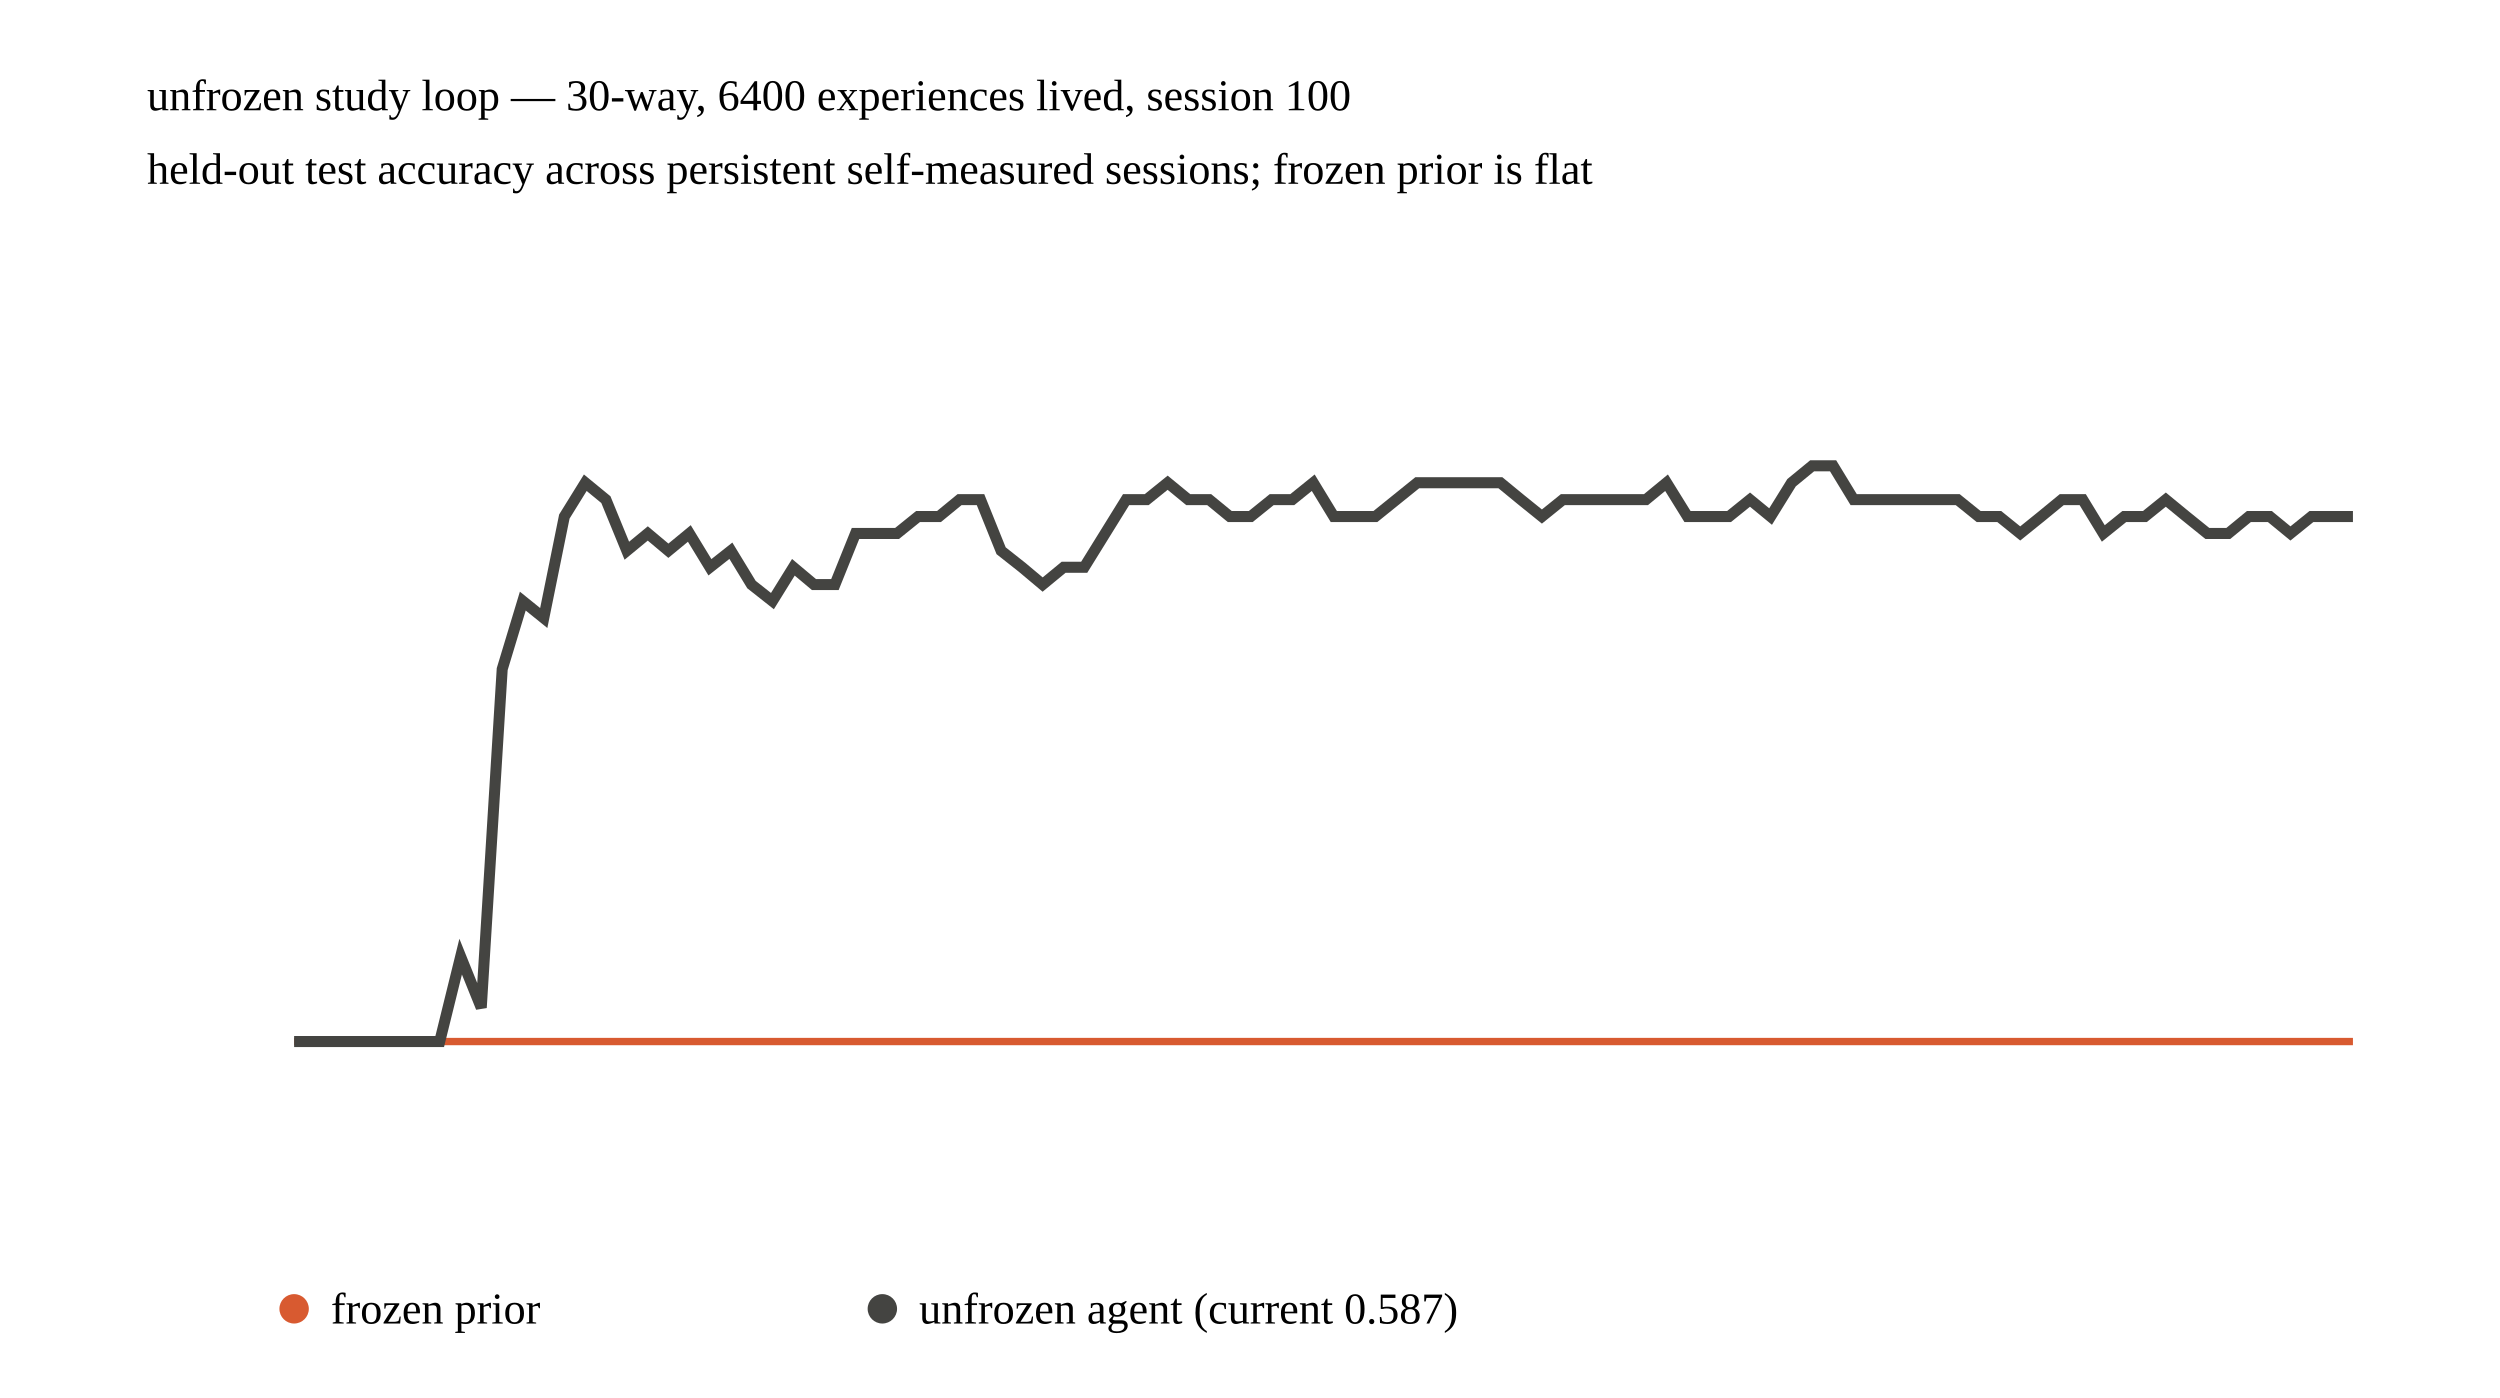
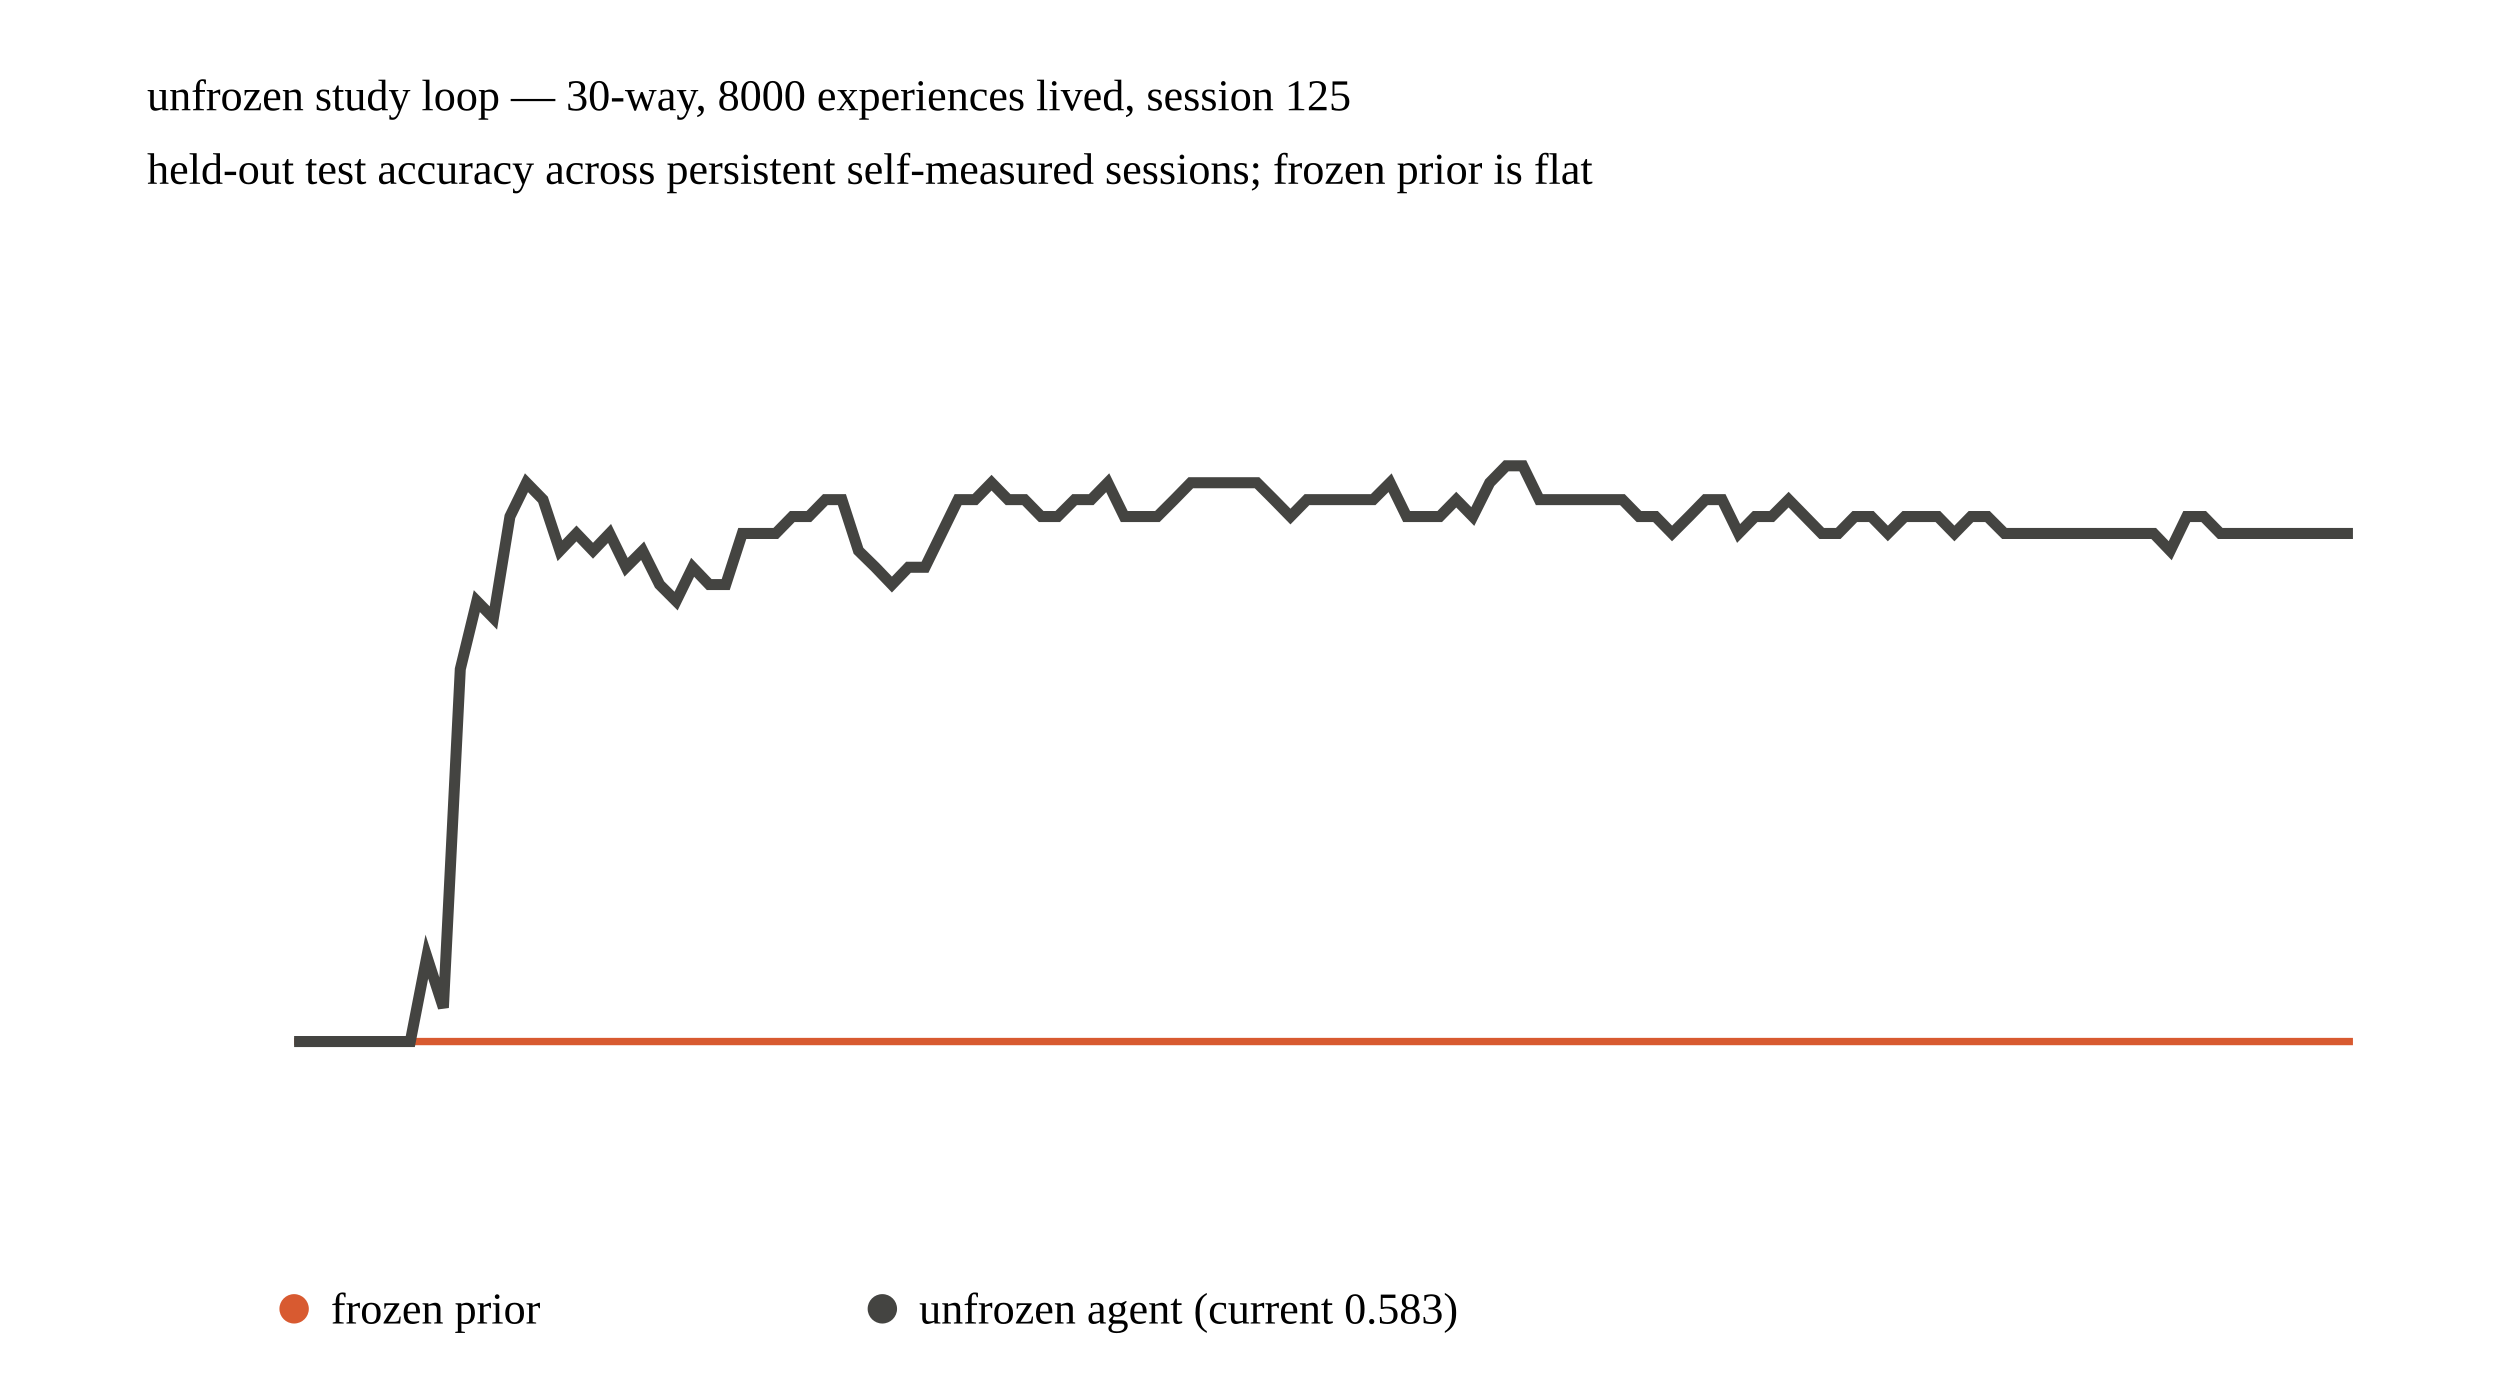
<svg xmlns="http://www.w3.org/2000/svg" width="100%" viewBox="0 0 680 380" role="img">
-   <text x="40" y="30" class="th">unfrozen study loop — 30-way, 6400 experiences lived, session 100</text>
+   <text x="40" y="30" class="th">unfrozen study loop — 30-way, 8000 experiences lived, session 125</text>
  <text x="40" y="50" class="ts">held-out test accuracy across persistent self-measured sessions; frozen prior is flat</text>
-   <polyline points="80.0,283.3 85.7,283.3 91.3,283.3 97.0,283.3 102.6,283.3 108.3,283.3 113.9,283.3 119.6,283.3 125.3,283.3 130.9,283.3 136.6,283.3 142.2,283.3 147.9,283.3 153.5,283.3 159.2,283.3 164.8,283.3 170.5,283.3 176.2,283.3 181.8,283.3 187.5,283.3 193.1,283.3 198.8,283.3 204.4,283.3 210.1,283.3 215.8,283.3 221.4,283.3 227.1,283.3 232.7,283.3 238.4,283.3 244.0,283.3 249.7,283.3 255.4,283.3 261.0,283.3 266.7,283.3 272.3,283.3 278.0,283.3 283.6,283.3 289.3,283.3 294.9,283.3 300.6,283.3 306.3,283.3 311.9,283.3 317.6,283.3 323.2,283.3 328.9,283.3 334.5,283.3 340.2,283.3 345.9,283.3 351.5,283.3 357.2,283.3 362.8,283.3 368.5,283.3 374.1,283.3 379.8,283.3 385.5,283.3 391.1,283.3 396.8,283.3 402.4,283.3 408.1,283.3 413.7,283.3 419.4,283.3 425.1,283.3 430.7,283.3 436.4,283.3 442.0,283.3 447.7,283.3 453.3,283.3 459.0,283.3 464.6,283.3 470.3,283.3 476.0,283.3 481.6,283.3 487.3,283.3 492.9,283.3 498.6,283.3 504.2,283.3 509.9,283.3 515.6,283.3 521.2,283.3 526.9,283.3 532.5,283.3 538.2,283.3 543.8,283.3 549.5,283.3 555.2,283.3 560.8,283.3 566.5,283.3 572.1,283.3 577.8,283.3 583.4,283.3 589.1,283.3 594.7,283.3 600.4,283.3 606.1,283.3 611.7,283.3 617.4,283.3 623.0,283.3 628.7,283.3 634.3,283.3 640.0,283.3" fill="none" stroke="#D85A30" stroke-width="2" />
-   <polyline points="80.0,283.3 85.7,283.3 91.3,283.3 97.0,283.3 102.6,283.3 108.3,283.3 113.9,283.3 119.6,283.3 125.3,260.2 130.9,274.1 136.6,182.0 142.2,163.5 147.9,168.1 153.5,140.5 159.2,131.3 164.8,135.9 170.5,149.8 176.2,145.1 181.8,149.8 187.5,145.1 193.1,154.3 198.8,149.8 204.4,159.0 210.1,163.5 215.8,154.3 221.4,159.0 227.1,159.0 232.7,145.1 238.4,145.1 244.0,145.1 249.7,140.5 255.4,140.5 261.0,135.9 266.7,135.9 272.3,149.8 278.0,154.3 283.6,159.0 289.3,154.3 294.9,154.3 300.6,145.1 306.3,135.9 311.9,135.9 317.6,131.3 323.2,135.9 328.9,135.9 334.5,140.5 340.2,140.5 345.9,135.9 351.5,135.9 357.2,131.3 362.8,140.5 368.5,140.5 374.1,140.5 379.8,135.9 385.5,131.3 391.1,131.3 396.8,131.3 402.4,131.3 408.1,131.3 413.7,135.9 419.4,140.5 425.1,135.9 430.7,135.9 436.4,135.9 442.0,135.9 447.7,135.9 453.3,131.3 459.0,140.5 464.6,140.5 470.3,140.5 476.0,135.9 481.6,140.5 487.3,131.3 492.9,126.7 498.6,126.7 504.2,135.9 509.9,135.9 515.6,135.9 521.2,135.9 526.9,135.9 532.5,135.9 538.2,140.5 543.8,140.5 549.5,145.1 555.2,140.5 560.8,135.9 566.5,135.9 572.1,145.1 577.8,140.5 583.4,140.5 589.1,135.9 594.7,140.5 600.4,145.1 606.1,145.1 611.7,140.5 617.4,140.5 623.0,145.1 628.7,140.5 634.3,140.5 640.0,140.5" fill="none" stroke="#444441" stroke-width="3" />
+   <polyline points="80.0,283.3 84.5,283.3 89.0,283.3 93.5,283.3 98.1,283.3 102.6,283.3 107.1,283.3 111.6,283.3 116.1,283.3 120.6,283.3 125.2,283.3 129.7,283.3 134.2,283.3 138.7,283.3 143.2,283.3 147.7,283.3 152.3,283.3 156.8,283.3 161.3,283.3 165.8,283.3 170.3,283.3 174.8,283.3 179.4,283.3 183.9,283.3 188.4,283.3 192.9,283.3 197.4,283.3 201.9,283.3 206.5,283.3 211.0,283.3 215.5,283.3 220.0,283.3 224.5,283.3 229.0,283.3 233.5,283.3 238.1,283.3 242.6,283.3 247.1,283.3 251.6,283.3 256.1,283.3 260.6,283.3 265.2,283.3 269.7,283.3 274.2,283.3 278.7,283.3 283.2,283.3 287.7,283.3 292.3,283.3 296.8,283.3 301.3,283.3 305.8,283.3 310.3,283.3 314.8,283.3 319.4,283.3 323.9,283.3 328.4,283.3 332.9,283.3 337.4,283.3 341.9,283.3 346.5,283.3 351.0,283.3 355.5,283.3 360.0,283.3 364.5,283.3 369.0,283.3 373.5,283.3 378.1,283.3 382.6,283.3 387.1,283.3 391.6,283.3 396.1,283.3 400.6,283.3 405.2,283.3 409.7,283.3 414.2,283.3 418.7,283.3 423.2,283.3 427.7,283.3 432.3,283.3 436.8,283.3 441.3,283.3 445.8,283.3 450.3,283.3 454.8,283.3 459.4,283.3 463.9,283.3 468.4,283.3 472.9,283.3 477.4,283.3 481.9,283.3 486.5,283.3 491.0,283.3 495.5,283.3 500.0,283.3 504.5,283.3 509.0,283.3 513.5,283.3 518.1,283.3 522.6,283.3 527.1,283.3 531.6,283.3 536.1,283.3 540.6,283.3 545.2,283.3 549.7,283.3 554.2,283.3 558.7,283.3 563.2,283.3 567.7,283.3 572.3,283.3 576.8,283.3 581.3,283.3 585.8,283.3 590.3,283.3 594.8,283.3 599.4,283.3 603.9,283.3 608.4,283.3 612.9,283.3 617.4,283.3 621.9,283.3 626.5,283.3 631.0,283.3 635.5,283.3 640.0,283.3" fill="none" stroke="#D85A30" stroke-width="2" />
+   <polyline points="80.0,283.3 84.5,283.3 89.0,283.3 93.5,283.3 98.1,283.3 102.6,283.3 107.1,283.3 111.6,283.3 116.1,260.2 120.6,274.1 125.2,182.0 129.7,163.5 134.2,168.1 138.7,140.5 143.2,131.3 147.7,135.9 152.3,149.8 156.8,145.1 161.3,149.8 165.8,145.1 170.3,154.3 174.8,149.8 179.4,159.0 183.9,163.5 188.4,154.3 192.9,159.0 197.4,159.0 201.9,145.1 206.5,145.1 211.0,145.1 215.5,140.5 220.0,140.5 224.5,135.9 229.0,135.9 233.5,149.8 238.1,154.3 242.6,159.0 247.1,154.3 251.6,154.3 256.1,145.1 260.6,135.9 265.2,135.9 269.7,131.3 274.2,135.9 278.7,135.9 283.2,140.5 287.7,140.5 292.3,135.9 296.8,135.9 301.3,131.3 305.8,140.5 310.3,140.5 314.8,140.5 319.4,135.9 323.9,131.3 328.4,131.3 332.9,131.3 337.4,131.3 341.9,131.3 346.5,135.9 351.0,140.5 355.5,135.9 360.0,135.9 364.5,135.9 369.0,135.9 373.5,135.9 378.1,131.3 382.6,140.5 387.1,140.5 391.6,140.5 396.1,135.9 400.6,140.5 405.2,131.3 409.7,126.7 414.2,126.7 418.7,135.9 423.2,135.9 427.7,135.9 432.3,135.9 436.8,135.9 441.3,135.9 445.8,140.5 450.3,140.5 454.8,145.1 459.4,140.5 463.9,135.9 468.4,135.9 472.9,145.1 477.4,140.5 481.9,140.5 486.5,135.9 491.0,140.5 495.5,145.1 500.0,145.1 504.5,140.5 509.0,140.5 513.5,145.1 518.1,140.5 522.6,140.5 527.1,140.5 531.6,145.1 536.1,140.5 540.6,140.5 545.2,145.1 549.7,145.1 554.2,145.1 558.7,145.1 563.2,145.1 567.7,145.1 572.3,145.1 576.8,145.1 581.3,145.1 585.8,145.1 590.3,149.8 594.8,140.5 599.4,140.5 603.9,145.1 608.4,145.1 612.9,145.1 617.4,145.1 621.9,145.1 626.5,145.1 631.0,145.1 635.5,145.1 640.0,145.1" fill="none" stroke="#444441" stroke-width="3" />
  <circle cx="80" cy="356" r="4" fill="#D85A30" />
  <text x="90" y="360" class="ts">frozen prior</text>
  <circle cx="240" cy="356" r="4" fill="#444441" />
-   <text x="250" y="360" class="ts">unfrozen agent (current 0.587)</text>
+   <text x="250" y="360" class="ts">unfrozen agent (current 0.583)</text>
</svg>
